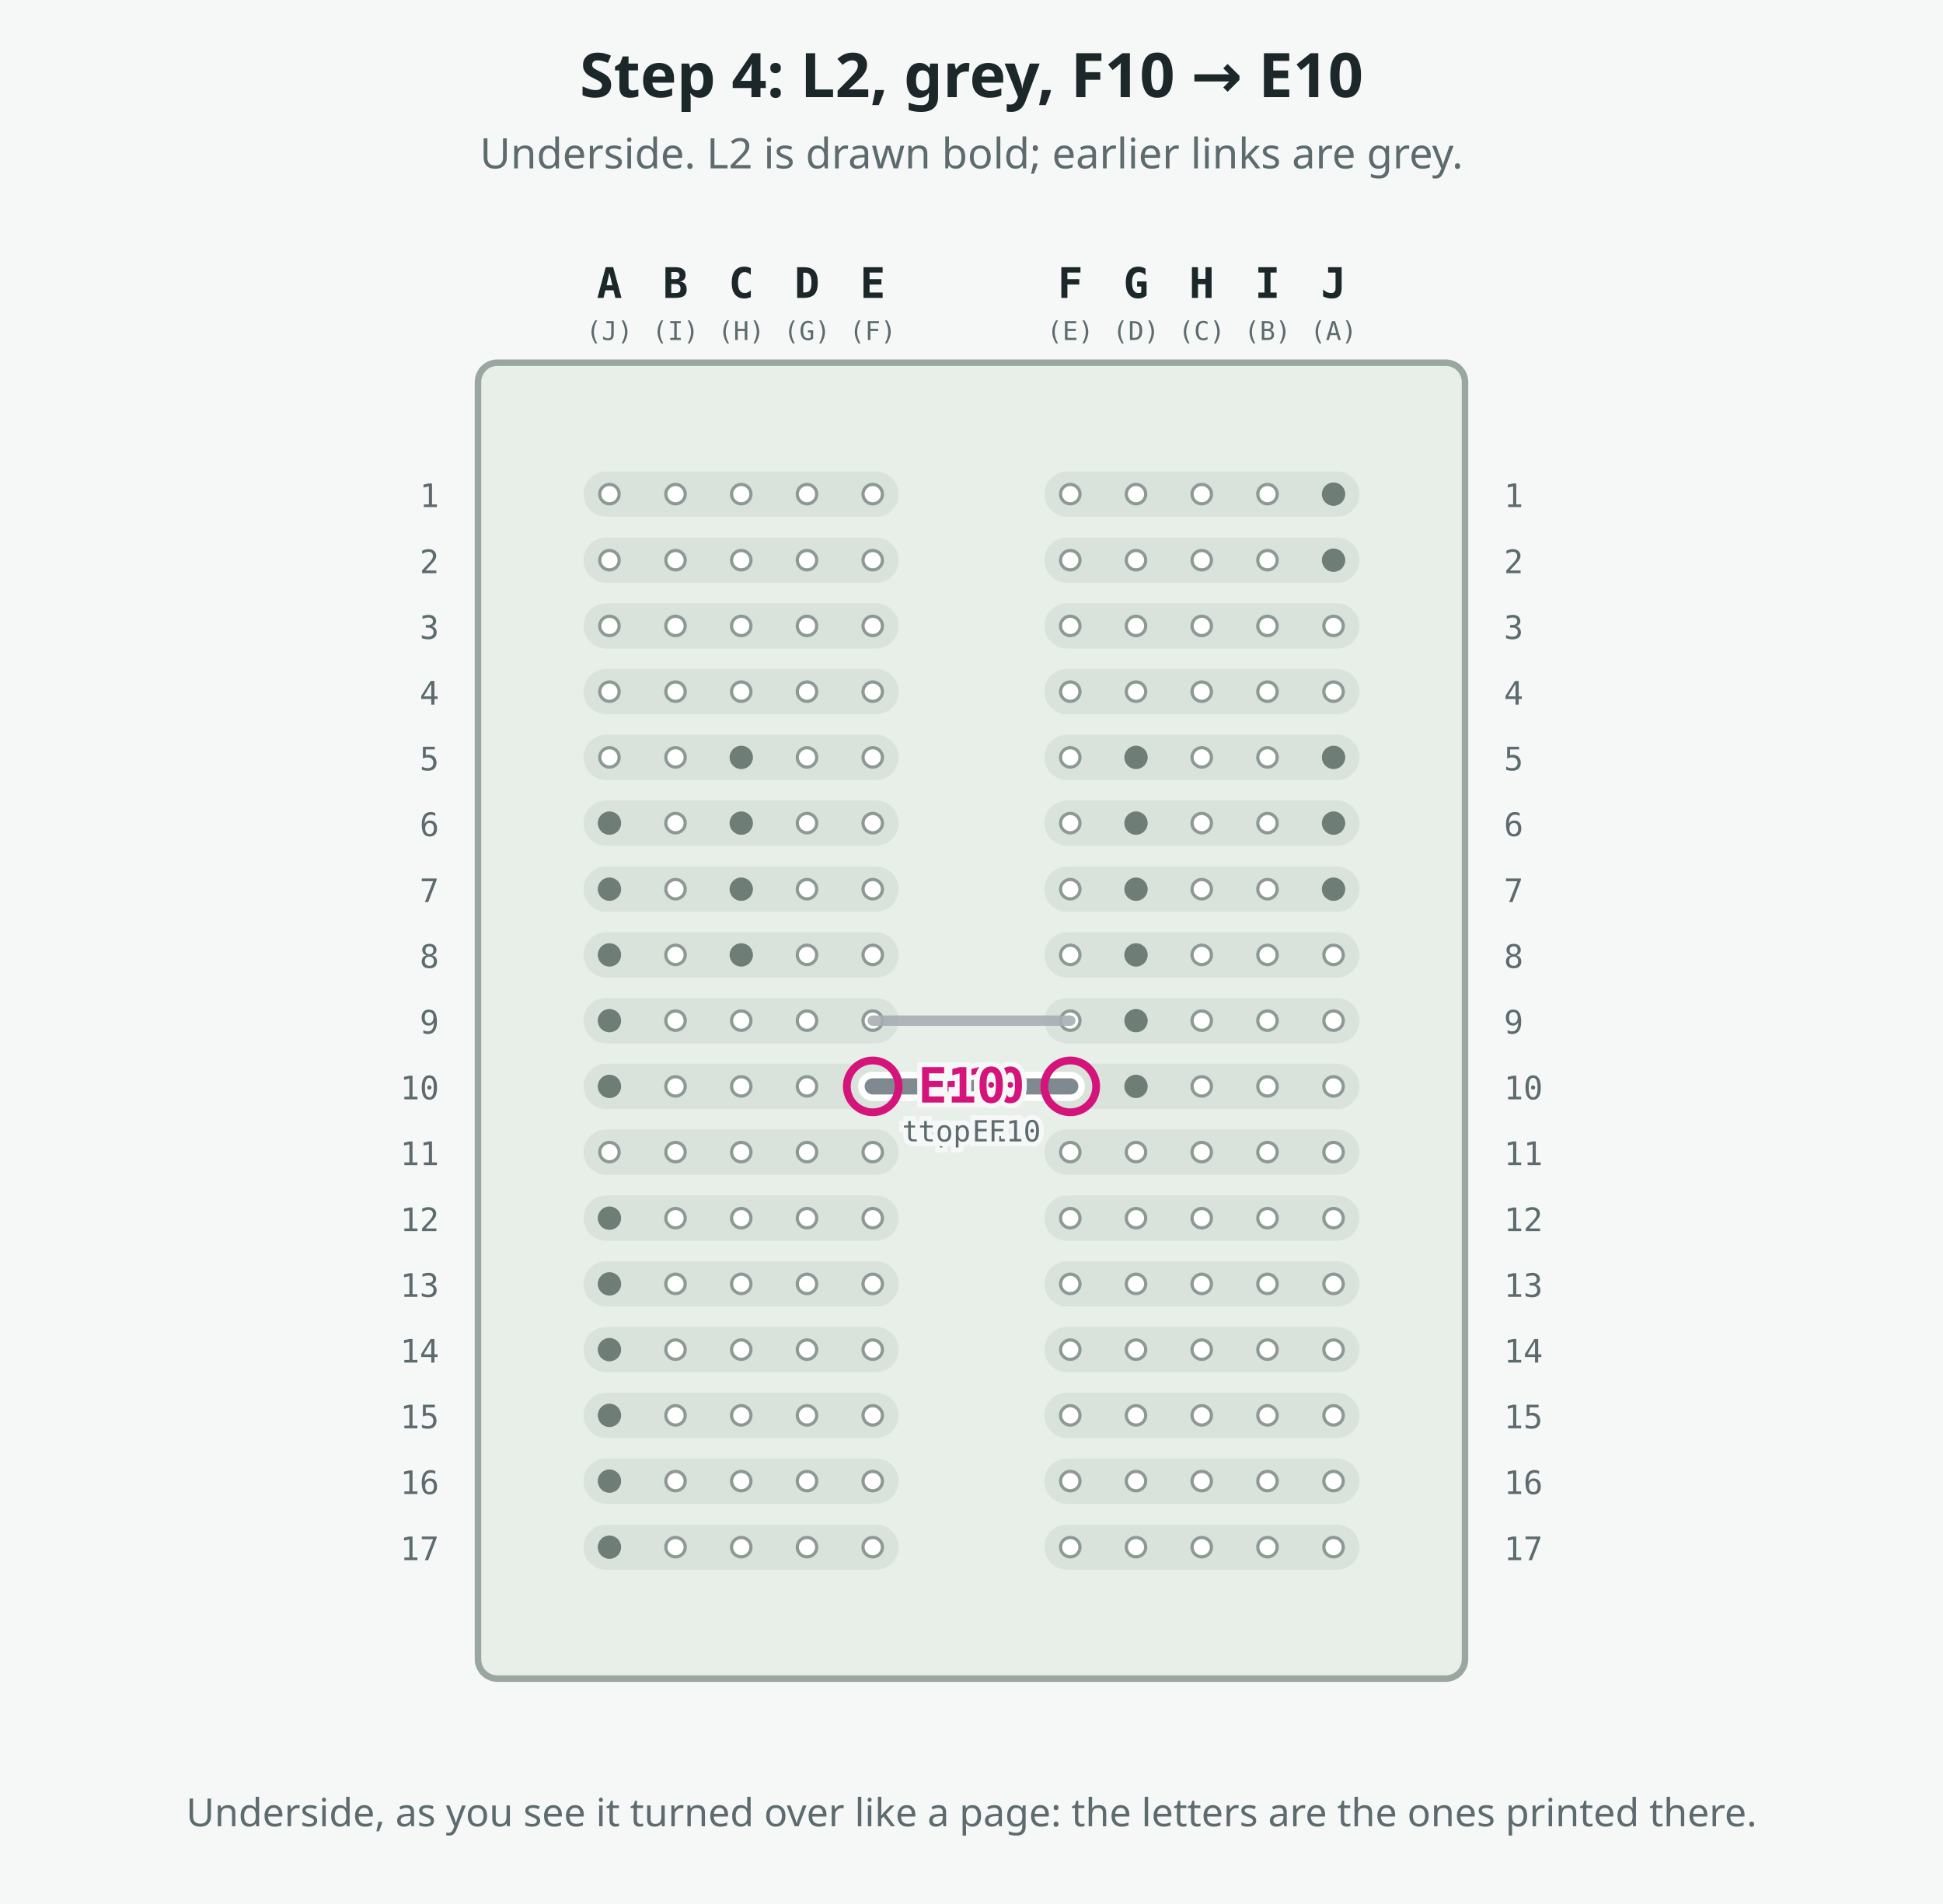
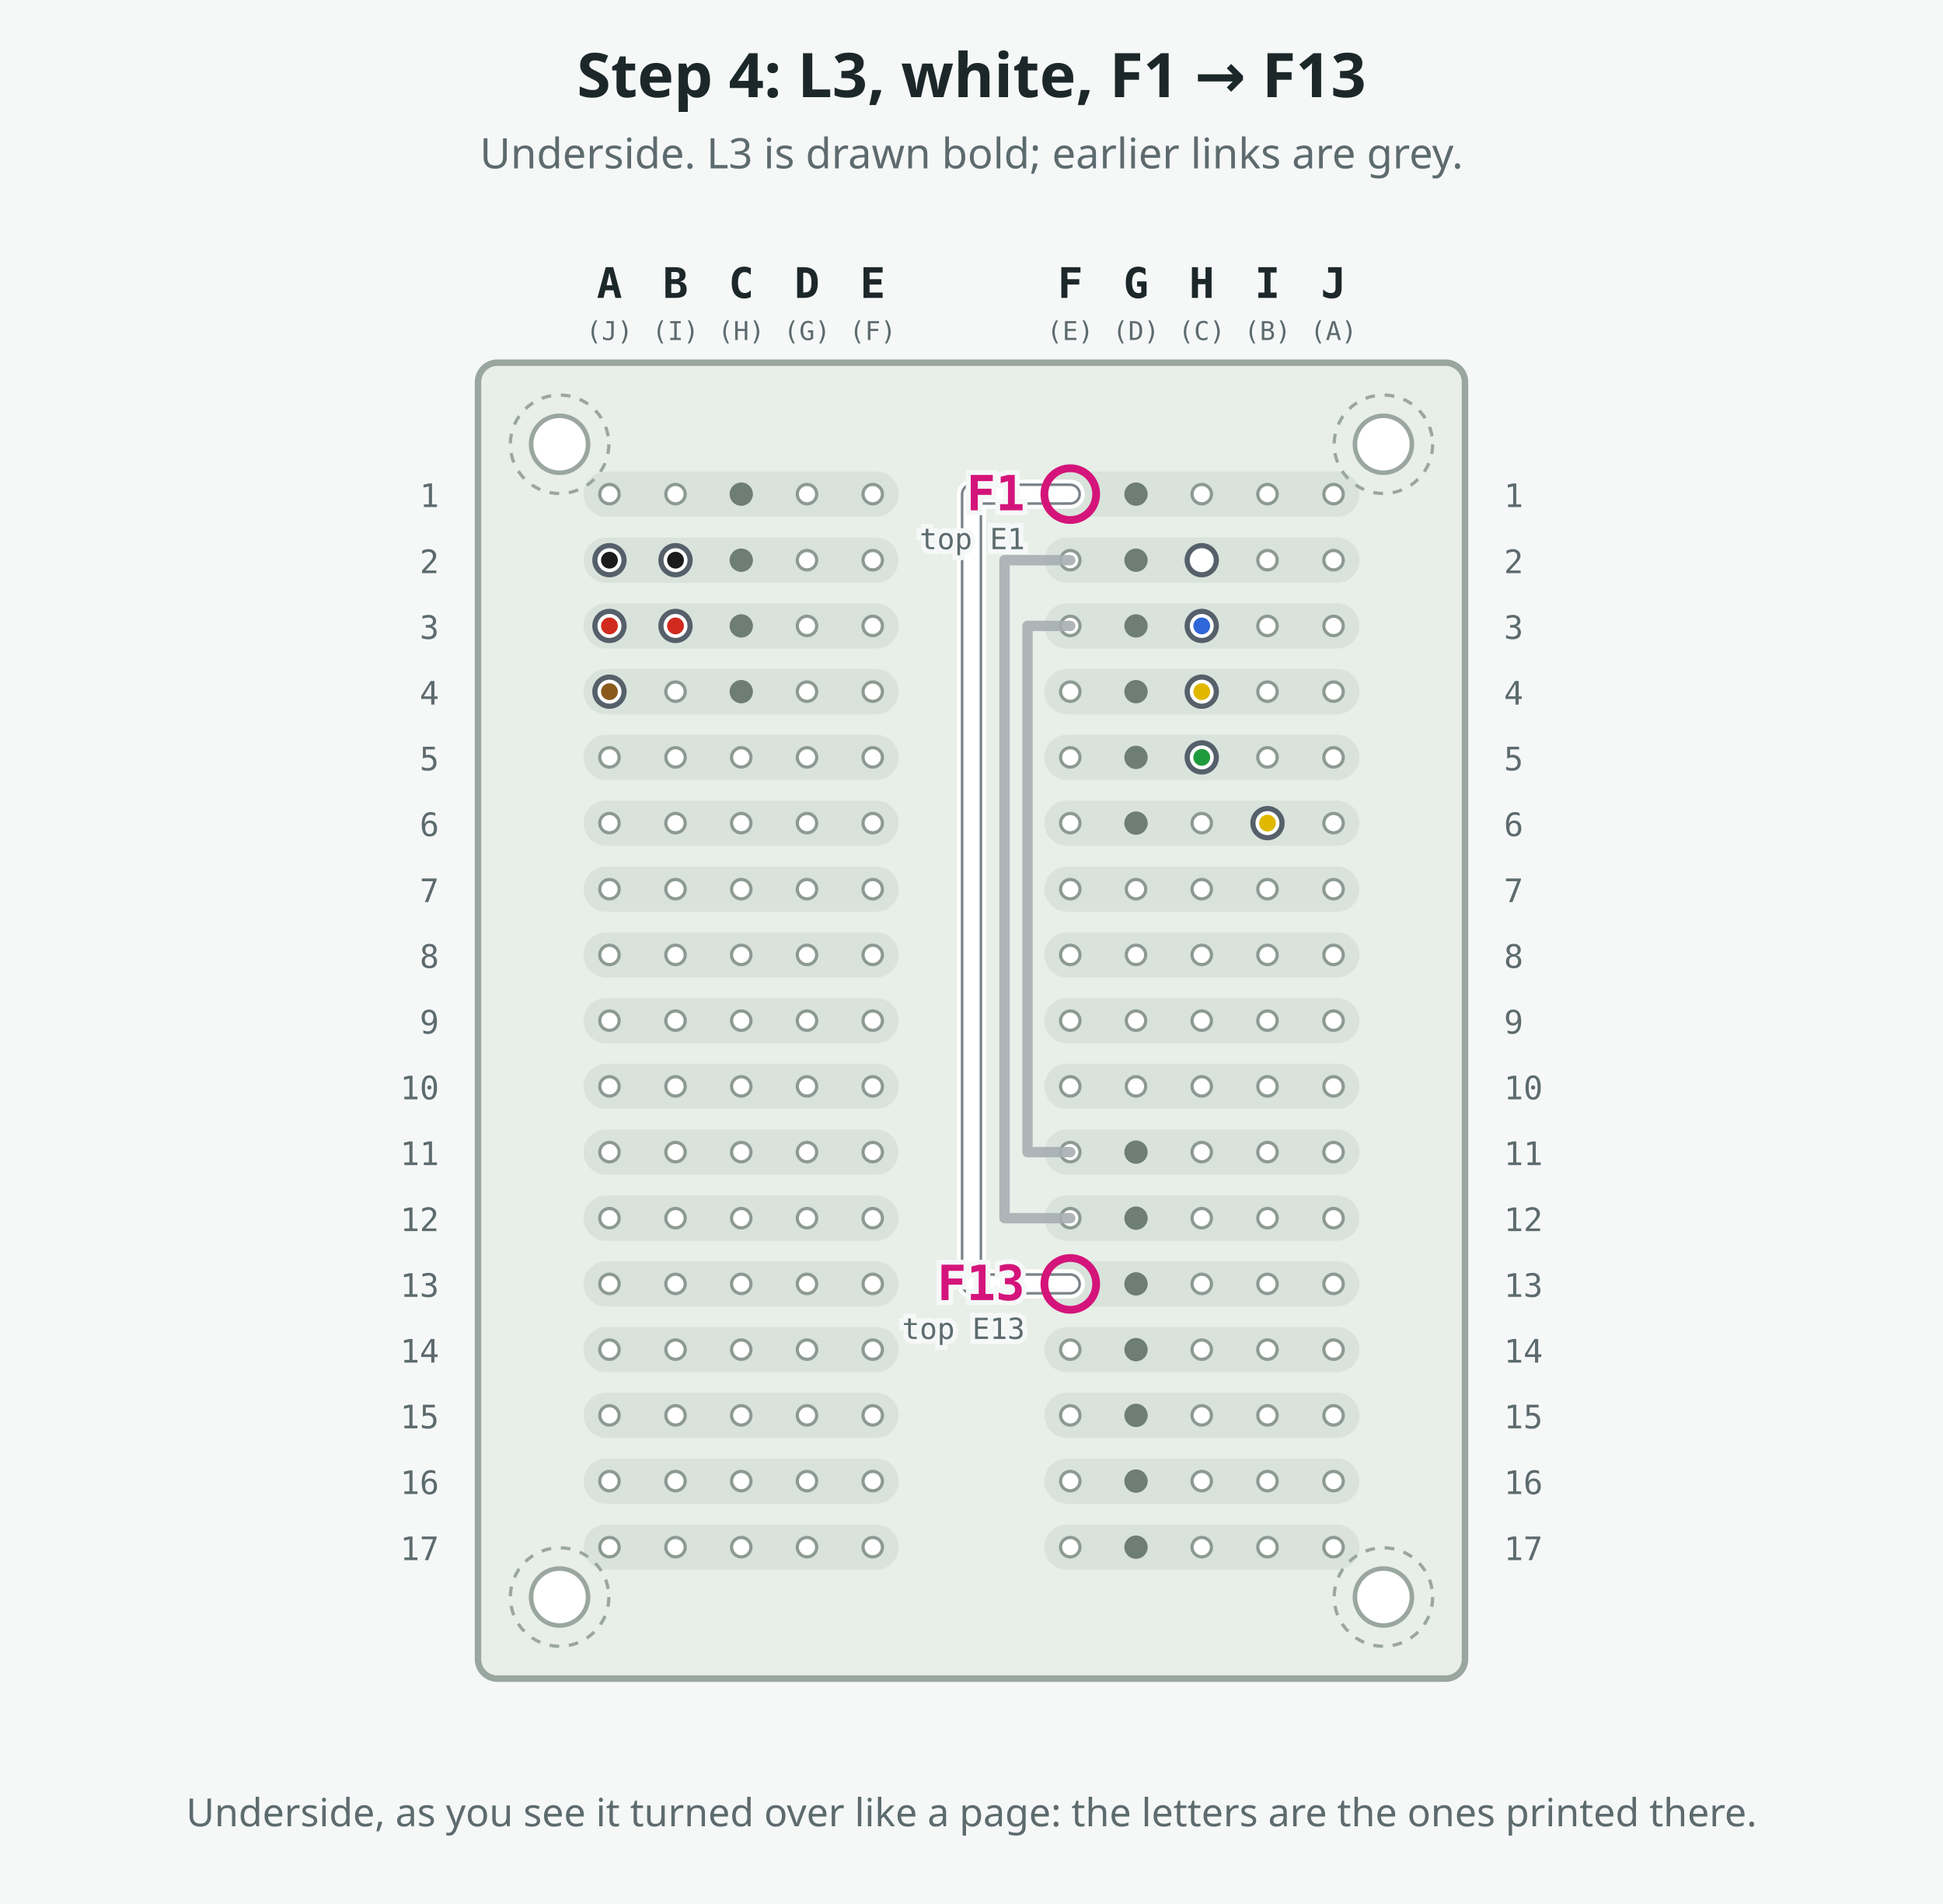
- <svg xmlns="http://www.w3.org/2000/svg" viewBox="0 0 600 588" role="img" aria-label="Step 4: L2, grey, F10 → E10. Underside. L2 is drawn bold; earlier links are grey.">
+ <svg xmlns="http://www.w3.org/2000/svg" viewBox="0 0 600 588" role="img" aria-label="Step 4: L3, white, F1 → F13. Underside. L3 is drawn bold; earlier links are grey.">
  <rect width="600" height="588" fill="#f6f8f8" />
-   <text x="300.0" y="30" text-anchor="middle" font-size="19" font-weight="700" fill="#1c2729" font-family="IBM Plex Sans,ui-sans-serif,system-ui,sans-serif">Step 4: L2, grey, F10 → E10</text>
-   <text x="300.0" y="52" text-anchor="middle" font-size="13" fill="#5d6b6e" font-family="IBM Plex Sans,ui-sans-serif,system-ui,sans-serif">Underside. L2 is drawn bold; earlier links are grey.</text>
+   <text x="300.0" y="30" text-anchor="middle" font-size="19" font-weight="700" fill="#1c2729" font-family="IBM Plex Sans,ui-sans-serif,system-ui,sans-serif">Step 4: L3, white, F1 → F13</text>
+   <text x="300.0" y="52" text-anchor="middle" font-size="13" fill="#5d6b6e" font-family="IBM Plex Sans,ui-sans-serif,system-ui,sans-serif">Underside. L3 is drawn bold; earlier links are grey.</text>
  <rect x="147.6" y="112.0" width="304.8" height="406.4" rx="6" fill="#e8eee8" stroke="#9aa6a0" stroke-width="2" />
  <rect x="322.5" y="145.6" width="97.3" height="14" rx="7" fill="#d9e3dc" />
  <rect x="180.2" y="145.6" width="97.3" height="14" rx="7" fill="#d9e3dc" />
  <rect x="322.5" y="166.0" width="97.3" height="14" rx="7" fill="#d9e3dc" />
  <rect x="180.2" y="166.0" width="97.3" height="14" rx="7" fill="#d9e3dc" />
  <rect x="322.5" y="186.3" width="97.3" height="14" rx="7" fill="#d9e3dc" />
  <rect x="180.2" y="186.3" width="97.3" height="14" rx="7" fill="#d9e3dc" />
  <rect x="322.5" y="206.6" width="97.3" height="14" rx="7" fill="#d9e3dc" />
  <rect x="180.2" y="206.6" width="97.3" height="14" rx="7" fill="#d9e3dc" />
  <rect x="322.5" y="226.9" width="97.3" height="14" rx="7" fill="#d9e3dc" />
  <rect x="180.2" y="226.9" width="97.3" height="14" rx="7" fill="#d9e3dc" />
  <rect x="322.5" y="247.2" width="97.3" height="14" rx="7" fill="#d9e3dc" />
  <rect x="180.2" y="247.2" width="97.3" height="14" rx="7" fill="#d9e3dc" />
  <rect x="322.5" y="267.6" width="97.3" height="14" rx="7" fill="#d9e3dc" />
  <rect x="180.2" y="267.6" width="97.3" height="14" rx="7" fill="#d9e3dc" />
  <rect x="322.5" y="287.9" width="97.3" height="14" rx="7" fill="#d9e3dc" />
  <rect x="180.2" y="287.9" width="97.3" height="14" rx="7" fill="#d9e3dc" />
  <rect x="322.5" y="308.2" width="97.3" height="14" rx="7" fill="#d9e3dc" />
  <rect x="180.2" y="308.2" width="97.3" height="14" rx="7" fill="#d9e3dc" />
  <rect x="322.5" y="328.5" width="97.3" height="14" rx="7" fill="#d9e3dc" />
  <rect x="180.2" y="328.5" width="97.3" height="14" rx="7" fill="#d9e3dc" />
  <rect x="322.5" y="348.8" width="97.3" height="14" rx="7" fill="#d9e3dc" />
  <rect x="180.2" y="348.8" width="97.3" height="14" rx="7" fill="#d9e3dc" />
  <rect x="322.5" y="369.2" width="97.3" height="14" rx="7" fill="#d9e3dc" />
  <rect x="180.2" y="369.2" width="97.3" height="14" rx="7" fill="#d9e3dc" />
  <rect x="322.5" y="389.5" width="97.3" height="14" rx="7" fill="#d9e3dc" />
  <rect x="180.2" y="389.5" width="97.3" height="14" rx="7" fill="#d9e3dc" />
  <rect x="322.5" y="409.8" width="97.3" height="14" rx="7" fill="#d9e3dc" />
  <rect x="180.2" y="409.8" width="97.3" height="14" rx="7" fill="#d9e3dc" />
  <rect x="322.5" y="430.1" width="97.3" height="14" rx="7" fill="#d9e3dc" />
  <rect x="180.2" y="430.1" width="97.3" height="14" rx="7" fill="#d9e3dc" />
  <rect x="322.5" y="450.4" width="97.3" height="14" rx="7" fill="#d9e3dc" />
  <rect x="180.2" y="450.4" width="97.3" height="14" rx="7" fill="#d9e3dc" />
  <rect x="322.5" y="470.8" width="97.3" height="14" rx="7" fill="#d9e3dc" />
  <rect x="180.2" y="470.8" width="97.3" height="14" rx="7" fill="#d9e3dc" />
  <circle cx="411.8" cy="152.6" r="3" fill="#ffffff" stroke="#8d9a93" stroke-width="1" />
  <circle cx="391.4" cy="152.6" r="3" fill="#ffffff" stroke="#8d9a93" stroke-width="1" />
  <circle cx="371.1" cy="152.6" r="3" fill="#ffffff" stroke="#8d9a93" stroke-width="1" />
  <circle cx="350.8" cy="152.6" r="3" fill="#ffffff" stroke="#8d9a93" stroke-width="1" />
  <circle cx="330.5" cy="152.6" r="3" fill="#ffffff" stroke="#8d9a93" stroke-width="1" />
  <circle cx="269.5" cy="152.6" r="3" fill="#ffffff" stroke="#8d9a93" stroke-width="1" />
  <circle cx="249.2" cy="152.6" r="3" fill="#ffffff" stroke="#8d9a93" stroke-width="1" />
  <circle cx="228.9" cy="152.6" r="3" fill="#ffffff" stroke="#8d9a93" stroke-width="1" />
  <circle cx="208.6" cy="152.6" r="3" fill="#ffffff" stroke="#8d9a93" stroke-width="1" />
  <circle cx="188.2" cy="152.6" r="3" fill="#ffffff" stroke="#8d9a93" stroke-width="1" />
  <circle cx="411.8" cy="173.0" r="3" fill="#ffffff" stroke="#8d9a93" stroke-width="1" />
  <circle cx="391.4" cy="173.0" r="3" fill="#ffffff" stroke="#8d9a93" stroke-width="1" />
  <circle cx="371.1" cy="173.0" r="3" fill="#ffffff" stroke="#8d9a93" stroke-width="1" />
  <circle cx="350.8" cy="173.0" r="3" fill="#ffffff" stroke="#8d9a93" stroke-width="1" />
  <circle cx="330.5" cy="173.0" r="3" fill="#ffffff" stroke="#8d9a93" stroke-width="1" />
  <circle cx="269.5" cy="173.0" r="3" fill="#ffffff" stroke="#8d9a93" stroke-width="1" />
  <circle cx="249.2" cy="173.0" r="3" fill="#ffffff" stroke="#8d9a93" stroke-width="1" />
  <circle cx="228.9" cy="173.0" r="3" fill="#ffffff" stroke="#8d9a93" stroke-width="1" />
  <circle cx="208.6" cy="173.0" r="3" fill="#ffffff" stroke="#8d9a93" stroke-width="1" />
  <circle cx="188.2" cy="173.0" r="3" fill="#ffffff" stroke="#8d9a93" stroke-width="1" />
  <circle cx="411.8" cy="193.3" r="3" fill="#ffffff" stroke="#8d9a93" stroke-width="1" />
  <circle cx="391.4" cy="193.3" r="3" fill="#ffffff" stroke="#8d9a93" stroke-width="1" />
  <circle cx="371.1" cy="193.3" r="3" fill="#ffffff" stroke="#8d9a93" stroke-width="1" />
  <circle cx="350.8" cy="193.3" r="3" fill="#ffffff" stroke="#8d9a93" stroke-width="1" />
  <circle cx="330.5" cy="193.3" r="3" fill="#ffffff" stroke="#8d9a93" stroke-width="1" />
  <circle cx="269.5" cy="193.3" r="3" fill="#ffffff" stroke="#8d9a93" stroke-width="1" />
  <circle cx="249.2" cy="193.3" r="3" fill="#ffffff" stroke="#8d9a93" stroke-width="1" />
  <circle cx="228.9" cy="193.3" r="3" fill="#ffffff" stroke="#8d9a93" stroke-width="1" />
  <circle cx="208.6" cy="193.3" r="3" fill="#ffffff" stroke="#8d9a93" stroke-width="1" />
  <circle cx="188.2" cy="193.3" r="3" fill="#ffffff" stroke="#8d9a93" stroke-width="1" />
  <circle cx="411.8" cy="213.6" r="3" fill="#ffffff" stroke="#8d9a93" stroke-width="1" />
  <circle cx="391.4" cy="213.6" r="3" fill="#ffffff" stroke="#8d9a93" stroke-width="1" />
  <circle cx="371.1" cy="213.6" r="3" fill="#ffffff" stroke="#8d9a93" stroke-width="1" />
  <circle cx="350.8" cy="213.6" r="3" fill="#ffffff" stroke="#8d9a93" stroke-width="1" />
  <circle cx="330.5" cy="213.6" r="3" fill="#ffffff" stroke="#8d9a93" stroke-width="1" />
  <circle cx="269.5" cy="213.6" r="3" fill="#ffffff" stroke="#8d9a93" stroke-width="1" />
  <circle cx="249.2" cy="213.6" r="3" fill="#ffffff" stroke="#8d9a93" stroke-width="1" />
  <circle cx="228.9" cy="213.6" r="3" fill="#ffffff" stroke="#8d9a93" stroke-width="1" />
  <circle cx="208.6" cy="213.6" r="3" fill="#ffffff" stroke="#8d9a93" stroke-width="1" />
  <circle cx="188.2" cy="213.6" r="3" fill="#ffffff" stroke="#8d9a93" stroke-width="1" />
  <circle cx="411.8" cy="233.9" r="3" fill="#ffffff" stroke="#8d9a93" stroke-width="1" />
  <circle cx="391.4" cy="233.9" r="3" fill="#ffffff" stroke="#8d9a93" stroke-width="1" />
  <circle cx="371.1" cy="233.9" r="3" fill="#ffffff" stroke="#8d9a93" stroke-width="1" />
  <circle cx="350.8" cy="233.9" r="3" fill="#ffffff" stroke="#8d9a93" stroke-width="1" />
  <circle cx="330.5" cy="233.9" r="3" fill="#ffffff" stroke="#8d9a93" stroke-width="1" />
  <circle cx="269.5" cy="233.9" r="3" fill="#ffffff" stroke="#8d9a93" stroke-width="1" />
  <circle cx="249.2" cy="233.9" r="3" fill="#ffffff" stroke="#8d9a93" stroke-width="1" />
  <circle cx="228.9" cy="233.9" r="3" fill="#ffffff" stroke="#8d9a93" stroke-width="1" />
  <circle cx="208.6" cy="233.9" r="3" fill="#ffffff" stroke="#8d9a93" stroke-width="1" />
  <circle cx="188.2" cy="233.9" r="3" fill="#ffffff" stroke="#8d9a93" stroke-width="1" />
  <circle cx="411.8" cy="254.2" r="3" fill="#ffffff" stroke="#8d9a93" stroke-width="1" />
  <circle cx="391.4" cy="254.2" r="3" fill="#ffffff" stroke="#8d9a93" stroke-width="1" />
  <circle cx="371.1" cy="254.2" r="3" fill="#ffffff" stroke="#8d9a93" stroke-width="1" />
  <circle cx="350.8" cy="254.2" r="3" fill="#ffffff" stroke="#8d9a93" stroke-width="1" />
  <circle cx="330.5" cy="254.2" r="3" fill="#ffffff" stroke="#8d9a93" stroke-width="1" />
  <circle cx="269.5" cy="254.2" r="3" fill="#ffffff" stroke="#8d9a93" stroke-width="1" />
  <circle cx="249.2" cy="254.2" r="3" fill="#ffffff" stroke="#8d9a93" stroke-width="1" />
  <circle cx="228.9" cy="254.2" r="3" fill="#ffffff" stroke="#8d9a93" stroke-width="1" />
  <circle cx="208.6" cy="254.2" r="3" fill="#ffffff" stroke="#8d9a93" stroke-width="1" />
  <circle cx="188.2" cy="254.2" r="3" fill="#ffffff" stroke="#8d9a93" stroke-width="1" />
  <circle cx="411.8" cy="274.6" r="3" fill="#ffffff" stroke="#8d9a93" stroke-width="1" />
  <circle cx="391.4" cy="274.6" r="3" fill="#ffffff" stroke="#8d9a93" stroke-width="1" />
  <circle cx="371.1" cy="274.6" r="3" fill="#ffffff" stroke="#8d9a93" stroke-width="1" />
  <circle cx="350.8" cy="274.6" r="3" fill="#ffffff" stroke="#8d9a93" stroke-width="1" />
  <circle cx="330.5" cy="274.6" r="3" fill="#ffffff" stroke="#8d9a93" stroke-width="1" />
  <circle cx="269.5" cy="274.6" r="3" fill="#ffffff" stroke="#8d9a93" stroke-width="1" />
  <circle cx="249.2" cy="274.6" r="3" fill="#ffffff" stroke="#8d9a93" stroke-width="1" />
  <circle cx="228.9" cy="274.6" r="3" fill="#ffffff" stroke="#8d9a93" stroke-width="1" />
  <circle cx="208.6" cy="274.6" r="3" fill="#ffffff" stroke="#8d9a93" stroke-width="1" />
  <circle cx="188.2" cy="274.6" r="3" fill="#ffffff" stroke="#8d9a93" stroke-width="1" />
  <circle cx="411.8" cy="294.9" r="3" fill="#ffffff" stroke="#8d9a93" stroke-width="1" />
  <circle cx="391.4" cy="294.9" r="3" fill="#ffffff" stroke="#8d9a93" stroke-width="1" />
  <circle cx="371.1" cy="294.9" r="3" fill="#ffffff" stroke="#8d9a93" stroke-width="1" />
  <circle cx="350.8" cy="294.9" r="3" fill="#ffffff" stroke="#8d9a93" stroke-width="1" />
  <circle cx="330.5" cy="294.9" r="3" fill="#ffffff" stroke="#8d9a93" stroke-width="1" />
  <circle cx="269.5" cy="294.9" r="3" fill="#ffffff" stroke="#8d9a93" stroke-width="1" />
  <circle cx="249.2" cy="294.9" r="3" fill="#ffffff" stroke="#8d9a93" stroke-width="1" />
  <circle cx="228.9" cy="294.9" r="3" fill="#ffffff" stroke="#8d9a93" stroke-width="1" />
  <circle cx="208.6" cy="294.9" r="3" fill="#ffffff" stroke="#8d9a93" stroke-width="1" />
  <circle cx="188.2" cy="294.9" r="3" fill="#ffffff" stroke="#8d9a93" stroke-width="1" />
  <circle cx="411.8" cy="315.2" r="3" fill="#ffffff" stroke="#8d9a93" stroke-width="1" />
  <circle cx="391.4" cy="315.2" r="3" fill="#ffffff" stroke="#8d9a93" stroke-width="1" />
  <circle cx="371.1" cy="315.2" r="3" fill="#ffffff" stroke="#8d9a93" stroke-width="1" />
  <circle cx="350.8" cy="315.2" r="3" fill="#ffffff" stroke="#8d9a93" stroke-width="1" />
  <circle cx="330.5" cy="315.2" r="3" fill="#ffffff" stroke="#8d9a93" stroke-width="1" />
  <circle cx="269.5" cy="315.2" r="3" fill="#ffffff" stroke="#8d9a93" stroke-width="1" />
  <circle cx="249.2" cy="315.2" r="3" fill="#ffffff" stroke="#8d9a93" stroke-width="1" />
  <circle cx="228.9" cy="315.2" r="3" fill="#ffffff" stroke="#8d9a93" stroke-width="1" />
  <circle cx="208.6" cy="315.2" r="3" fill="#ffffff" stroke="#8d9a93" stroke-width="1" />
  <circle cx="188.2" cy="315.2" r="3" fill="#ffffff" stroke="#8d9a93" stroke-width="1" />
  <circle cx="411.8" cy="335.5" r="3" fill="#ffffff" stroke="#8d9a93" stroke-width="1" />
  <circle cx="391.4" cy="335.5" r="3" fill="#ffffff" stroke="#8d9a93" stroke-width="1" />
  <circle cx="371.1" cy="335.5" r="3" fill="#ffffff" stroke="#8d9a93" stroke-width="1" />
  <circle cx="350.8" cy="335.5" r="3" fill="#ffffff" stroke="#8d9a93" stroke-width="1" />
  <circle cx="330.5" cy="335.5" r="3" fill="#ffffff" stroke="#8d9a93" stroke-width="1" />
  <circle cx="269.5" cy="335.5" r="3" fill="#ffffff" stroke="#8d9a93" stroke-width="1" />
  <circle cx="249.2" cy="335.5" r="3" fill="#ffffff" stroke="#8d9a93" stroke-width="1" />
  <circle cx="228.9" cy="335.5" r="3" fill="#ffffff" stroke="#8d9a93" stroke-width="1" />
  <circle cx="208.6" cy="335.5" r="3" fill="#ffffff" stroke="#8d9a93" stroke-width="1" />
  <circle cx="188.2" cy="335.5" r="3" fill="#ffffff" stroke="#8d9a93" stroke-width="1" />
  <circle cx="411.8" cy="355.8" r="3" fill="#ffffff" stroke="#8d9a93" stroke-width="1" />
  <circle cx="391.4" cy="355.8" r="3" fill="#ffffff" stroke="#8d9a93" stroke-width="1" />
  <circle cx="371.1" cy="355.8" r="3" fill="#ffffff" stroke="#8d9a93" stroke-width="1" />
  <circle cx="350.8" cy="355.8" r="3" fill="#ffffff" stroke="#8d9a93" stroke-width="1" />
  <circle cx="330.5" cy="355.8" r="3" fill="#ffffff" stroke="#8d9a93" stroke-width="1" />
  <circle cx="269.5" cy="355.8" r="3" fill="#ffffff" stroke="#8d9a93" stroke-width="1" />
  <circle cx="249.2" cy="355.8" r="3" fill="#ffffff" stroke="#8d9a93" stroke-width="1" />
  <circle cx="228.9" cy="355.8" r="3" fill="#ffffff" stroke="#8d9a93" stroke-width="1" />
  <circle cx="208.6" cy="355.8" r="3" fill="#ffffff" stroke="#8d9a93" stroke-width="1" />
  <circle cx="188.2" cy="355.8" r="3" fill="#ffffff" stroke="#8d9a93" stroke-width="1" />
  <circle cx="411.8" cy="376.2" r="3" fill="#ffffff" stroke="#8d9a93" stroke-width="1" />
  <circle cx="391.4" cy="376.2" r="3" fill="#ffffff" stroke="#8d9a93" stroke-width="1" />
  <circle cx="371.1" cy="376.2" r="3" fill="#ffffff" stroke="#8d9a93" stroke-width="1" />
  <circle cx="350.8" cy="376.2" r="3" fill="#ffffff" stroke="#8d9a93" stroke-width="1" />
  <circle cx="330.5" cy="376.2" r="3" fill="#ffffff" stroke="#8d9a93" stroke-width="1" />
  <circle cx="269.5" cy="376.2" r="3" fill="#ffffff" stroke="#8d9a93" stroke-width="1" />
  <circle cx="249.2" cy="376.2" r="3" fill="#ffffff" stroke="#8d9a93" stroke-width="1" />
  <circle cx="228.9" cy="376.2" r="3" fill="#ffffff" stroke="#8d9a93" stroke-width="1" />
  <circle cx="208.6" cy="376.2" r="3" fill="#ffffff" stroke="#8d9a93" stroke-width="1" />
  <circle cx="188.2" cy="376.2" r="3" fill="#ffffff" stroke="#8d9a93" stroke-width="1" />
  <circle cx="411.8" cy="396.5" r="3" fill="#ffffff" stroke="#8d9a93" stroke-width="1" />
  <circle cx="391.4" cy="396.5" r="3" fill="#ffffff" stroke="#8d9a93" stroke-width="1" />
  <circle cx="371.1" cy="396.5" r="3" fill="#ffffff" stroke="#8d9a93" stroke-width="1" />
  <circle cx="350.8" cy="396.5" r="3" fill="#ffffff" stroke="#8d9a93" stroke-width="1" />
  <circle cx="330.5" cy="396.5" r="3" fill="#ffffff" stroke="#8d9a93" stroke-width="1" />
  <circle cx="269.5" cy="396.5" r="3" fill="#ffffff" stroke="#8d9a93" stroke-width="1" />
  <circle cx="249.2" cy="396.5" r="3" fill="#ffffff" stroke="#8d9a93" stroke-width="1" />
  <circle cx="228.9" cy="396.5" r="3" fill="#ffffff" stroke="#8d9a93" stroke-width="1" />
  <circle cx="208.6" cy="396.5" r="3" fill="#ffffff" stroke="#8d9a93" stroke-width="1" />
  <circle cx="188.2" cy="396.5" r="3" fill="#ffffff" stroke="#8d9a93" stroke-width="1" />
  <circle cx="411.8" cy="416.8" r="3" fill="#ffffff" stroke="#8d9a93" stroke-width="1" />
  <circle cx="391.4" cy="416.8" r="3" fill="#ffffff" stroke="#8d9a93" stroke-width="1" />
  <circle cx="371.1" cy="416.8" r="3" fill="#ffffff" stroke="#8d9a93" stroke-width="1" />
  <circle cx="350.8" cy="416.8" r="3" fill="#ffffff" stroke="#8d9a93" stroke-width="1" />
  <circle cx="330.5" cy="416.8" r="3" fill="#ffffff" stroke="#8d9a93" stroke-width="1" />
  <circle cx="269.5" cy="416.8" r="3" fill="#ffffff" stroke="#8d9a93" stroke-width="1" />
  <circle cx="249.2" cy="416.8" r="3" fill="#ffffff" stroke="#8d9a93" stroke-width="1" />
  <circle cx="228.9" cy="416.8" r="3" fill="#ffffff" stroke="#8d9a93" stroke-width="1" />
  <circle cx="208.6" cy="416.8" r="3" fill="#ffffff" stroke="#8d9a93" stroke-width="1" />
  <circle cx="188.2" cy="416.8" r="3" fill="#ffffff" stroke="#8d9a93" stroke-width="1" />
  <circle cx="411.8" cy="437.1" r="3" fill="#ffffff" stroke="#8d9a93" stroke-width="1" />
  <circle cx="391.4" cy="437.1" r="3" fill="#ffffff" stroke="#8d9a93" stroke-width="1" />
  <circle cx="371.1" cy="437.1" r="3" fill="#ffffff" stroke="#8d9a93" stroke-width="1" />
  <circle cx="350.8" cy="437.1" r="3" fill="#ffffff" stroke="#8d9a93" stroke-width="1" />
  <circle cx="330.5" cy="437.1" r="3" fill="#ffffff" stroke="#8d9a93" stroke-width="1" />
  <circle cx="269.5" cy="437.1" r="3" fill="#ffffff" stroke="#8d9a93" stroke-width="1" />
  <circle cx="249.2" cy="437.1" r="3" fill="#ffffff" stroke="#8d9a93" stroke-width="1" />
  <circle cx="228.9" cy="437.1" r="3" fill="#ffffff" stroke="#8d9a93" stroke-width="1" />
  <circle cx="208.6" cy="437.1" r="3" fill="#ffffff" stroke="#8d9a93" stroke-width="1" />
  <circle cx="188.2" cy="437.1" r="3" fill="#ffffff" stroke="#8d9a93" stroke-width="1" />
  <circle cx="411.8" cy="457.4" r="3" fill="#ffffff" stroke="#8d9a93" stroke-width="1" />
  <circle cx="391.4" cy="457.4" r="3" fill="#ffffff" stroke="#8d9a93" stroke-width="1" />
  <circle cx="371.1" cy="457.4" r="3" fill="#ffffff" stroke="#8d9a93" stroke-width="1" />
  <circle cx="350.8" cy="457.4" r="3" fill="#ffffff" stroke="#8d9a93" stroke-width="1" />
  <circle cx="330.5" cy="457.4" r="3" fill="#ffffff" stroke="#8d9a93" stroke-width="1" />
  <circle cx="269.5" cy="457.4" r="3" fill="#ffffff" stroke="#8d9a93" stroke-width="1" />
  <circle cx="249.2" cy="457.4" r="3" fill="#ffffff" stroke="#8d9a93" stroke-width="1" />
  <circle cx="228.9" cy="457.4" r="3" fill="#ffffff" stroke="#8d9a93" stroke-width="1" />
  <circle cx="208.6" cy="457.4" r="3" fill="#ffffff" stroke="#8d9a93" stroke-width="1" />
  <circle cx="188.2" cy="457.4" r="3" fill="#ffffff" stroke="#8d9a93" stroke-width="1" />
  <circle cx="411.8" cy="477.8" r="3" fill="#ffffff" stroke="#8d9a93" stroke-width="1" />
  <circle cx="391.4" cy="477.8" r="3" fill="#ffffff" stroke="#8d9a93" stroke-width="1" />
  <circle cx="371.1" cy="477.8" r="3" fill="#ffffff" stroke="#8d9a93" stroke-width="1" />
  <circle cx="350.8" cy="477.8" r="3" fill="#ffffff" stroke="#8d9a93" stroke-width="1" />
  <circle cx="330.5" cy="477.8" r="3" fill="#ffffff" stroke="#8d9a93" stroke-width="1" />
  <circle cx="269.5" cy="477.8" r="3" fill="#ffffff" stroke="#8d9a93" stroke-width="1" />
  <circle cx="249.2" cy="477.8" r="3" fill="#ffffff" stroke="#8d9a93" stroke-width="1" />
  <circle cx="228.9" cy="477.8" r="3" fill="#ffffff" stroke="#8d9a93" stroke-width="1" />
  <circle cx="208.6" cy="477.8" r="3" fill="#ffffff" stroke="#8d9a93" stroke-width="1" />
  <circle cx="188.2" cy="477.8" r="3" fill="#ffffff" stroke="#8d9a93" stroke-width="1" />
+   <circle cx="427.2" cy="137.2" r="15.2" fill="none" stroke="#9aa6a0" stroke-width="1" stroke-dasharray="3 3" />
+   <circle cx="427.2" cy="137.2" r="8.8" fill="#ffffff" stroke="#9aa6a0" stroke-width="1.4" />
+   <circle cx="427.2" cy="493.2" r="15.2" fill="none" stroke="#9aa6a0" stroke-width="1" stroke-dasharray="3 3" />
+   <circle cx="427.2" cy="493.2" r="8.8" fill="#ffffff" stroke="#9aa6a0" stroke-width="1.4" />
+   <circle cx="172.8" cy="137.2" r="15.2" fill="none" stroke="#9aa6a0" stroke-width="1" stroke-dasharray="3 3" />
+   <circle cx="172.8" cy="137.2" r="8.8" fill="#ffffff" stroke="#9aa6a0" stroke-width="1.4" />
+   <circle cx="172.8" cy="493.2" r="15.2" fill="none" stroke="#9aa6a0" stroke-width="1" stroke-dasharray="3 3" />
+   <circle cx="172.8" cy="493.2" r="8.8" fill="#ffffff" stroke="#9aa6a0" stroke-width="1.4" />
  <text x="411.8" y="92" text-anchor="middle" font-size="13" font-weight="700" fill="#1c2729" font-family="IBM Plex Mono,ui-monospace,SFMono-Regular,Menlo,monospace">J</text>
  <text x="411.8" y="105" text-anchor="middle" font-size="8" fill="#5d6b6e" font-family="IBM Plex Mono,ui-monospace,SFMono-Regular,Menlo,monospace">(A)</text>
  <text x="391.4" y="92" text-anchor="middle" font-size="13" font-weight="700" fill="#1c2729" font-family="IBM Plex Mono,ui-monospace,SFMono-Regular,Menlo,monospace">I</text>
  <text x="391.4" y="105" text-anchor="middle" font-size="8" fill="#5d6b6e" font-family="IBM Plex Mono,ui-monospace,SFMono-Regular,Menlo,monospace">(B)</text>
  <text x="371.1" y="92" text-anchor="middle" font-size="13" font-weight="700" fill="#1c2729" font-family="IBM Plex Mono,ui-monospace,SFMono-Regular,Menlo,monospace">H</text>
  <text x="371.1" y="105" text-anchor="middle" font-size="8" fill="#5d6b6e" font-family="IBM Plex Mono,ui-monospace,SFMono-Regular,Menlo,monospace">(C)</text>
  <text x="350.8" y="92" text-anchor="middle" font-size="13" font-weight="700" fill="#1c2729" font-family="IBM Plex Mono,ui-monospace,SFMono-Regular,Menlo,monospace">G</text>
  <text x="350.8" y="105" text-anchor="middle" font-size="8" fill="#5d6b6e" font-family="IBM Plex Mono,ui-monospace,SFMono-Regular,Menlo,monospace">(D)</text>
  <text x="330.5" y="92" text-anchor="middle" font-size="13" font-weight="700" fill="#1c2729" font-family="IBM Plex Mono,ui-monospace,SFMono-Regular,Menlo,monospace">F</text>
  <text x="330.5" y="105" text-anchor="middle" font-size="8" fill="#5d6b6e" font-family="IBM Plex Mono,ui-monospace,SFMono-Regular,Menlo,monospace">(E)</text>
  <text x="269.5" y="92" text-anchor="middle" font-size="13" font-weight="700" fill="#1c2729" font-family="IBM Plex Mono,ui-monospace,SFMono-Regular,Menlo,monospace">E</text>
  <text x="269.5" y="105" text-anchor="middle" font-size="8" fill="#5d6b6e" font-family="IBM Plex Mono,ui-monospace,SFMono-Regular,Menlo,monospace">(F)</text>
  <text x="249.2" y="92" text-anchor="middle" font-size="13" font-weight="700" fill="#1c2729" font-family="IBM Plex Mono,ui-monospace,SFMono-Regular,Menlo,monospace">D</text>
  <text x="249.2" y="105" text-anchor="middle" font-size="8" fill="#5d6b6e" font-family="IBM Plex Mono,ui-monospace,SFMono-Regular,Menlo,monospace">(G)</text>
  <text x="228.9" y="92" text-anchor="middle" font-size="13" font-weight="700" fill="#1c2729" font-family="IBM Plex Mono,ui-monospace,SFMono-Regular,Menlo,monospace">C</text>
  <text x="228.9" y="105" text-anchor="middle" font-size="8" fill="#5d6b6e" font-family="IBM Plex Mono,ui-monospace,SFMono-Regular,Menlo,monospace">(H)</text>
  <text x="208.6" y="92" text-anchor="middle" font-size="13" font-weight="700" fill="#1c2729" font-family="IBM Plex Mono,ui-monospace,SFMono-Regular,Menlo,monospace">B</text>
  <text x="208.6" y="105" text-anchor="middle" font-size="8" fill="#5d6b6e" font-family="IBM Plex Mono,ui-monospace,SFMono-Regular,Menlo,monospace">(I)</text>
  <text x="188.2" y="92" text-anchor="middle" font-size="13" font-weight="700" fill="#1c2729" font-family="IBM Plex Mono,ui-monospace,SFMono-Regular,Menlo,monospace">A</text>
  <text x="188.2" y="105" text-anchor="middle" font-size="8" fill="#5d6b6e" font-family="IBM Plex Mono,ui-monospace,SFMono-Regular,Menlo,monospace">(J)</text>
  <text x="135.6" y="156.6" text-anchor="end" font-size="10" fill="#5d6b6e" font-family="IBM Plex Mono,ui-monospace,SFMono-Regular,Menlo,monospace">1</text>
  <text x="464.4" y="156.6" font-size="10" fill="#5d6b6e" font-family="IBM Plex Mono,ui-monospace,SFMono-Regular,Menlo,monospace">1</text>
  <text x="135.6" y="177.0" text-anchor="end" font-size="10" fill="#5d6b6e" font-family="IBM Plex Mono,ui-monospace,SFMono-Regular,Menlo,monospace">2</text>
  <text x="464.4" y="177.0" font-size="10" fill="#5d6b6e" font-family="IBM Plex Mono,ui-monospace,SFMono-Regular,Menlo,monospace">2</text>
  <text x="135.6" y="197.3" text-anchor="end" font-size="10" fill="#5d6b6e" font-family="IBM Plex Mono,ui-monospace,SFMono-Regular,Menlo,monospace">3</text>
  <text x="464.4" y="197.3" font-size="10" fill="#5d6b6e" font-family="IBM Plex Mono,ui-monospace,SFMono-Regular,Menlo,monospace">3</text>
  <text x="135.6" y="217.6" text-anchor="end" font-size="10" fill="#5d6b6e" font-family="IBM Plex Mono,ui-monospace,SFMono-Regular,Menlo,monospace">4</text>
  <text x="464.4" y="217.6" font-size="10" fill="#5d6b6e" font-family="IBM Plex Mono,ui-monospace,SFMono-Regular,Menlo,monospace">4</text>
  <text x="135.6" y="237.9" text-anchor="end" font-size="10" fill="#5d6b6e" font-family="IBM Plex Mono,ui-monospace,SFMono-Regular,Menlo,monospace">5</text>
  <text x="464.4" y="237.9" font-size="10" fill="#5d6b6e" font-family="IBM Plex Mono,ui-monospace,SFMono-Regular,Menlo,monospace">5</text>
  <text x="135.6" y="258.2" text-anchor="end" font-size="10" fill="#5d6b6e" font-family="IBM Plex Mono,ui-monospace,SFMono-Regular,Menlo,monospace">6</text>
  <text x="464.4" y="258.2" font-size="10" fill="#5d6b6e" font-family="IBM Plex Mono,ui-monospace,SFMono-Regular,Menlo,monospace">6</text>
  <text x="135.6" y="278.6" text-anchor="end" font-size="10" fill="#5d6b6e" font-family="IBM Plex Mono,ui-monospace,SFMono-Regular,Menlo,monospace">7</text>
  <text x="464.4" y="278.6" font-size="10" fill="#5d6b6e" font-family="IBM Plex Mono,ui-monospace,SFMono-Regular,Menlo,monospace">7</text>
  <text x="135.6" y="298.9" text-anchor="end" font-size="10" fill="#5d6b6e" font-family="IBM Plex Mono,ui-monospace,SFMono-Regular,Menlo,monospace">8</text>
  <text x="464.4" y="298.9" font-size="10" fill="#5d6b6e" font-family="IBM Plex Mono,ui-monospace,SFMono-Regular,Menlo,monospace">8</text>
  <text x="135.6" y="319.2" text-anchor="end" font-size="10" fill="#5d6b6e" font-family="IBM Plex Mono,ui-monospace,SFMono-Regular,Menlo,monospace">9</text>
  <text x="464.4" y="319.2" font-size="10" fill="#5d6b6e" font-family="IBM Plex Mono,ui-monospace,SFMono-Regular,Menlo,monospace">9</text>
  <text x="135.6" y="339.5" text-anchor="end" font-size="10" fill="#5d6b6e" font-family="IBM Plex Mono,ui-monospace,SFMono-Regular,Menlo,monospace">10</text>
  <text x="464.4" y="339.5" font-size="10" fill="#5d6b6e" font-family="IBM Plex Mono,ui-monospace,SFMono-Regular,Menlo,monospace">10</text>
  <text x="135.6" y="359.8" text-anchor="end" font-size="10" fill="#5d6b6e" font-family="IBM Plex Mono,ui-monospace,SFMono-Regular,Menlo,monospace">11</text>
  <text x="464.4" y="359.8" font-size="10" fill="#5d6b6e" font-family="IBM Plex Mono,ui-monospace,SFMono-Regular,Menlo,monospace">11</text>
  <text x="135.6" y="380.2" text-anchor="end" font-size="10" fill="#5d6b6e" font-family="IBM Plex Mono,ui-monospace,SFMono-Regular,Menlo,monospace">12</text>
  <text x="464.4" y="380.2" font-size="10" fill="#5d6b6e" font-family="IBM Plex Mono,ui-monospace,SFMono-Regular,Menlo,monospace">12</text>
  <text x="135.6" y="400.5" text-anchor="end" font-size="10" fill="#5d6b6e" font-family="IBM Plex Mono,ui-monospace,SFMono-Regular,Menlo,monospace">13</text>
  <text x="464.4" y="400.5" font-size="10" fill="#5d6b6e" font-family="IBM Plex Mono,ui-monospace,SFMono-Regular,Menlo,monospace">13</text>
  <text x="135.6" y="420.8" text-anchor="end" font-size="10" fill="#5d6b6e" font-family="IBM Plex Mono,ui-monospace,SFMono-Regular,Menlo,monospace">14</text>
  <text x="464.4" y="420.8" font-size="10" fill="#5d6b6e" font-family="IBM Plex Mono,ui-monospace,SFMono-Regular,Menlo,monospace">14</text>
  <text x="135.6" y="441.1" text-anchor="end" font-size="10" fill="#5d6b6e" font-family="IBM Plex Mono,ui-monospace,SFMono-Regular,Menlo,monospace">15</text>
  <text x="464.4" y="441.1" font-size="10" fill="#5d6b6e" font-family="IBM Plex Mono,ui-monospace,SFMono-Regular,Menlo,monospace">15</text>
  <text x="135.6" y="461.4" text-anchor="end" font-size="10" fill="#5d6b6e" font-family="IBM Plex Mono,ui-monospace,SFMono-Regular,Menlo,monospace">16</text>
  <text x="464.4" y="461.4" font-size="10" fill="#5d6b6e" font-family="IBM Plex Mono,ui-monospace,SFMono-Regular,Menlo,monospace">16</text>
  <text x="135.6" y="481.8" text-anchor="end" font-size="10" fill="#5d6b6e" font-family="IBM Plex Mono,ui-monospace,SFMono-Regular,Menlo,monospace">17</text>
  <text x="464.4" y="481.8" font-size="10" fill="#5d6b6e" font-family="IBM Plex Mono,ui-monospace,SFMono-Regular,Menlo,monospace">17</text>
+   <circle cx="371.1" cy="173.0" r="4.5" fill="#ffffff" stroke="#55606a" stroke-width="1.6" />
+   <circle cx="371.1" cy="173.0" r="2.6" fill="#ffffff" />
+   <circle cx="371.1" cy="193.3" r="4.5" fill="#ffffff" stroke="#55606a" stroke-width="1.6" />
+   <circle cx="371.1" cy="193.3" r="2.6" fill="#2f66d8" />
+   <circle cx="371.1" cy="213.6" r="4.5" fill="#ffffff" stroke="#55606a" stroke-width="1.6" />
+   <circle cx="371.1" cy="213.6" r="2.6" fill="#e0b800" />
+   <circle cx="208.6" cy="173.0" r="4.5" fill="#ffffff" stroke="#55606a" stroke-width="1.6" />
+   <circle cx="208.6" cy="173.0" r="2.6" fill="#1b1b1b" />
+   <circle cx="208.6" cy="193.3" r="4.5" fill="#ffffff" stroke="#55606a" stroke-width="1.6" />
+   <circle cx="208.6" cy="193.3" r="2.6" fill="#d12a1f" />
+   <circle cx="371.1" cy="233.9" r="4.5" fill="#ffffff" stroke="#55606a" stroke-width="1.6" />
+   <circle cx="371.1" cy="233.9" r="2.6" fill="#1f9a3c" />
+   <circle cx="391.4" cy="254.2" r="4.5" fill="#ffffff" stroke="#55606a" stroke-width="1.6" />
+   <circle cx="391.4" cy="254.2" r="2.6" fill="#e0b800" />
+   <circle cx="188.2" cy="173.0" r="4.5" fill="#ffffff" stroke="#55606a" stroke-width="1.6" />
+   <circle cx="188.2" cy="173.0" r="2.6" fill="#1b1b1b" />
+   <circle cx="188.2" cy="193.3" r="4.5" fill="#ffffff" stroke="#55606a" stroke-width="1.6" />
+   <circle cx="188.2" cy="193.3" r="2.6" fill="#d12a1f" />
+   <circle cx="188.2" cy="213.6" r="4.5" fill="#ffffff" stroke="#55606a" stroke-width="1.6" />
+   <circle cx="188.2" cy="213.6" r="2.6" fill="#8a5a1c" />
+   <circle cx="350.8" cy="152.6" r="3.6" fill="#6f7d77" />
+   <circle cx="350.8" cy="173.0" r="3.6" fill="#6f7d77" />
+   <circle cx="350.8" cy="193.3" r="3.6" fill="#6f7d77" />
+   <circle cx="350.8" cy="213.6" r="3.6" fill="#6f7d77" />
  <circle cx="350.8" cy="233.9" r="3.6" fill="#6f7d77" />
  <circle cx="350.8" cy="254.2" r="3.6" fill="#6f7d77" />
-   <circle cx="350.8" cy="274.6" r="3.6" fill="#6f7d77" />
-   <circle cx="350.8" cy="294.9" r="3.6" fill="#6f7d77" />
-   <circle cx="350.8" cy="315.2" r="3.6" fill="#6f7d77" />
-   <circle cx="350.8" cy="335.5" r="3.6" fill="#6f7d77" />
-   <circle cx="228.9" cy="233.9" r="3.6" fill="#6f7d77" />
-   <circle cx="228.9" cy="254.2" r="3.6" fill="#6f7d77" />
-   <circle cx="228.9" cy="274.6" r="3.6" fill="#6f7d77" />
-   <circle cx="228.9" cy="294.9" r="3.6" fill="#6f7d77" />
-   <circle cx="411.8" cy="152.6" r="3.6" fill="#6f7d77" />
-   <circle cx="411.8" cy="173.0" r="3.6" fill="#6f7d77" />
-   <circle cx="411.8" cy="233.9" r="3.6" fill="#6f7d77" />
-   <circle cx="411.8" cy="254.2" r="3.6" fill="#6f7d77" />
-   <circle cx="411.8" cy="274.6" r="3.6" fill="#6f7d77" />
-   <circle cx="188.2" cy="376.2" r="3.6" fill="#6f7d77" />
-   <circle cx="188.2" cy="396.5" r="3.6" fill="#6f7d77" />
-   <circle cx="188.2" cy="416.8" r="3.6" fill="#6f7d77" />
-   <circle cx="188.2" cy="437.1" r="3.6" fill="#6f7d77" />
-   <circle cx="188.2" cy="457.4" r="3.6" fill="#6f7d77" />
-   <circle cx="188.2" cy="477.8" r="3.6" fill="#6f7d77" />
-   <circle cx="188.2" cy="254.2" r="3.6" fill="#6f7d77" />
-   <circle cx="188.2" cy="274.6" r="3.6" fill="#6f7d77" />
-   <circle cx="188.2" cy="294.9" r="3.6" fill="#6f7d77" />
-   <circle cx="188.2" cy="315.2" r="3.6" fill="#6f7d77" />
-   <circle cx="188.2" cy="335.5" r="3.6" fill="#6f7d77" />
-   <polyline points="330.5,315.2 269.5,315.2" fill="none" stroke="#a7aeb2" stroke-width="3.2" stroke-linecap="round" stroke-linejoin="round" opacity="0.9" />
-   <polyline points="330.5,335.5 269.5,335.5" fill="none" stroke="#ffffff" stroke-width="9" stroke-linecap="round" stroke-linejoin="round" />
-   <polyline points="330.5,335.5 269.5,335.5" fill="none" stroke="#808890" stroke-width="5" stroke-linecap="round" stroke-linejoin="round" opacity="1.0" />
-   <circle cx="330.5" cy="335.5" r="8" fill="none" stroke="#d4147a" stroke-width="2.4" />
-   <text x="316.5" y="340.5" text-anchor="end" font-size="15" font-weight="700" fill="#d4147a" stroke="#f6f8f8" stroke-width="3" paint-order="stroke" font-family="IBM Plex Mono,ui-monospace,SFMono-Regular,Menlo,monospace">F10</text>
-   <text x="316.5" y="352.5" text-anchor="end" font-size="9" fill="#5d6b6e" stroke="#f6f8f8" stroke-width="3" paint-order="stroke" font-family="IBM Plex Mono,ui-monospace,SFMono-Regular,Menlo,monospace">top E10</text>
-   <circle cx="269.5" cy="335.5" r="8" fill="none" stroke="#d4147a" stroke-width="2.4" />
-   <text x="283.5" y="340.5" text-anchor="start" font-size="15" font-weight="700" fill="#d4147a" stroke="#f6f8f8" stroke-width="3" paint-order="stroke" font-family="IBM Plex Mono,ui-monospace,SFMono-Regular,Menlo,monospace">E10</text>
-   <text x="283.5" y="352.5" text-anchor="start" font-size="9" fill="#5d6b6e" stroke="#f6f8f8" stroke-width="3" paint-order="stroke" font-family="IBM Plex Mono,ui-monospace,SFMono-Regular,Menlo,monospace">top F10</text>
+   <circle cx="228.9" cy="152.6" r="3.6" fill="#6f7d77" />
+   <circle cx="228.9" cy="173.0" r="3.6" fill="#6f7d77" />
+   <circle cx="228.9" cy="193.3" r="3.6" fill="#6f7d77" />
+   <circle cx="228.9" cy="213.6" r="3.6" fill="#6f7d77" />
+   <circle cx="350.8" cy="477.8" r="3.6" fill="#6f7d77" />
+   <circle cx="350.8" cy="457.4" r="3.6" fill="#6f7d77" />
+   <circle cx="350.8" cy="437.1" r="3.6" fill="#6f7d77" />
+   <circle cx="350.8" cy="416.8" r="3.6" fill="#6f7d77" />
+   <circle cx="350.8" cy="396.5" r="3.6" fill="#6f7d77" />
+   <circle cx="350.8" cy="376.2" r="3.6" fill="#6f7d77" />
+   <circle cx="350.8" cy="355.8" r="3.6" fill="#6f7d77" />
+   <polyline points="330.5,193.3 317.3,193.3 317.3,355.8 330.5,355.8" fill="none" stroke="#a7aeb2" stroke-width="3.2" stroke-linecap="round" stroke-linejoin="round" opacity="0.9" />
+   <polyline points="330.5,173.0 310.2,173.0 310.2,376.2 330.5,376.2" fill="none" stroke="#a7aeb2" stroke-width="3.2" stroke-linecap="round" stroke-linejoin="round" opacity="0.9" />
+   <polyline points="330.5,152.6 300.0,152.6 300.0,396.5 330.5,396.5" fill="none" stroke="#ffffff" stroke-width="9" stroke-linecap="round" stroke-linejoin="round" />
+   <polyline points="330.5,152.6 300.0,152.6 300.0,396.5 330.5,396.5" fill="none" stroke="#7a8388" stroke-width="6.6" stroke-linecap="round" stroke-linejoin="round" />
+   <polyline points="330.5,152.6 300.0,152.6 300.0,396.5 330.5,396.5" fill="none" stroke="#ffffff" stroke-width="5" stroke-linecap="round" stroke-linejoin="round" opacity="1.0" />
+   <circle cx="330.5" cy="152.6" r="8" fill="none" stroke="#d4147a" stroke-width="2.4" />
+   <text x="316.5" y="157.6" text-anchor="end" font-size="15" font-weight="700" fill="#d4147a" stroke="#f6f8f8" stroke-width="3" paint-order="stroke" font-family="IBM Plex Mono,ui-monospace,SFMono-Regular,Menlo,monospace">F1</text>
+   <text x="316.5" y="169.6" text-anchor="end" font-size="9" fill="#5d6b6e" stroke="#f6f8f8" stroke-width="3" paint-order="stroke" font-family="IBM Plex Mono,ui-monospace,SFMono-Regular,Menlo,monospace">top E1</text>
+   <circle cx="330.5" cy="396.5" r="8" fill="none" stroke="#d4147a" stroke-width="2.4" />
+   <text x="316.5" y="401.5" text-anchor="end" font-size="15" font-weight="700" fill="#d4147a" stroke="#f6f8f8" stroke-width="3" paint-order="stroke" font-family="IBM Plex Mono,ui-monospace,SFMono-Regular,Menlo,monospace">F13</text>
+   <text x="316.5" y="413.5" text-anchor="end" font-size="9" fill="#5d6b6e" stroke="#f6f8f8" stroke-width="3" paint-order="stroke" font-family="IBM Plex Mono,ui-monospace,SFMono-Regular,Menlo,monospace">top E13</text>
  <text x="300.0" y="564" text-anchor="middle" font-size="12" fill="#5d6b6e" font-family="IBM Plex Sans,ui-sans-serif,system-ui,sans-serif">Underside, as you see it turned over like a page: the letters are the ones printed there.</text>
</svg>
